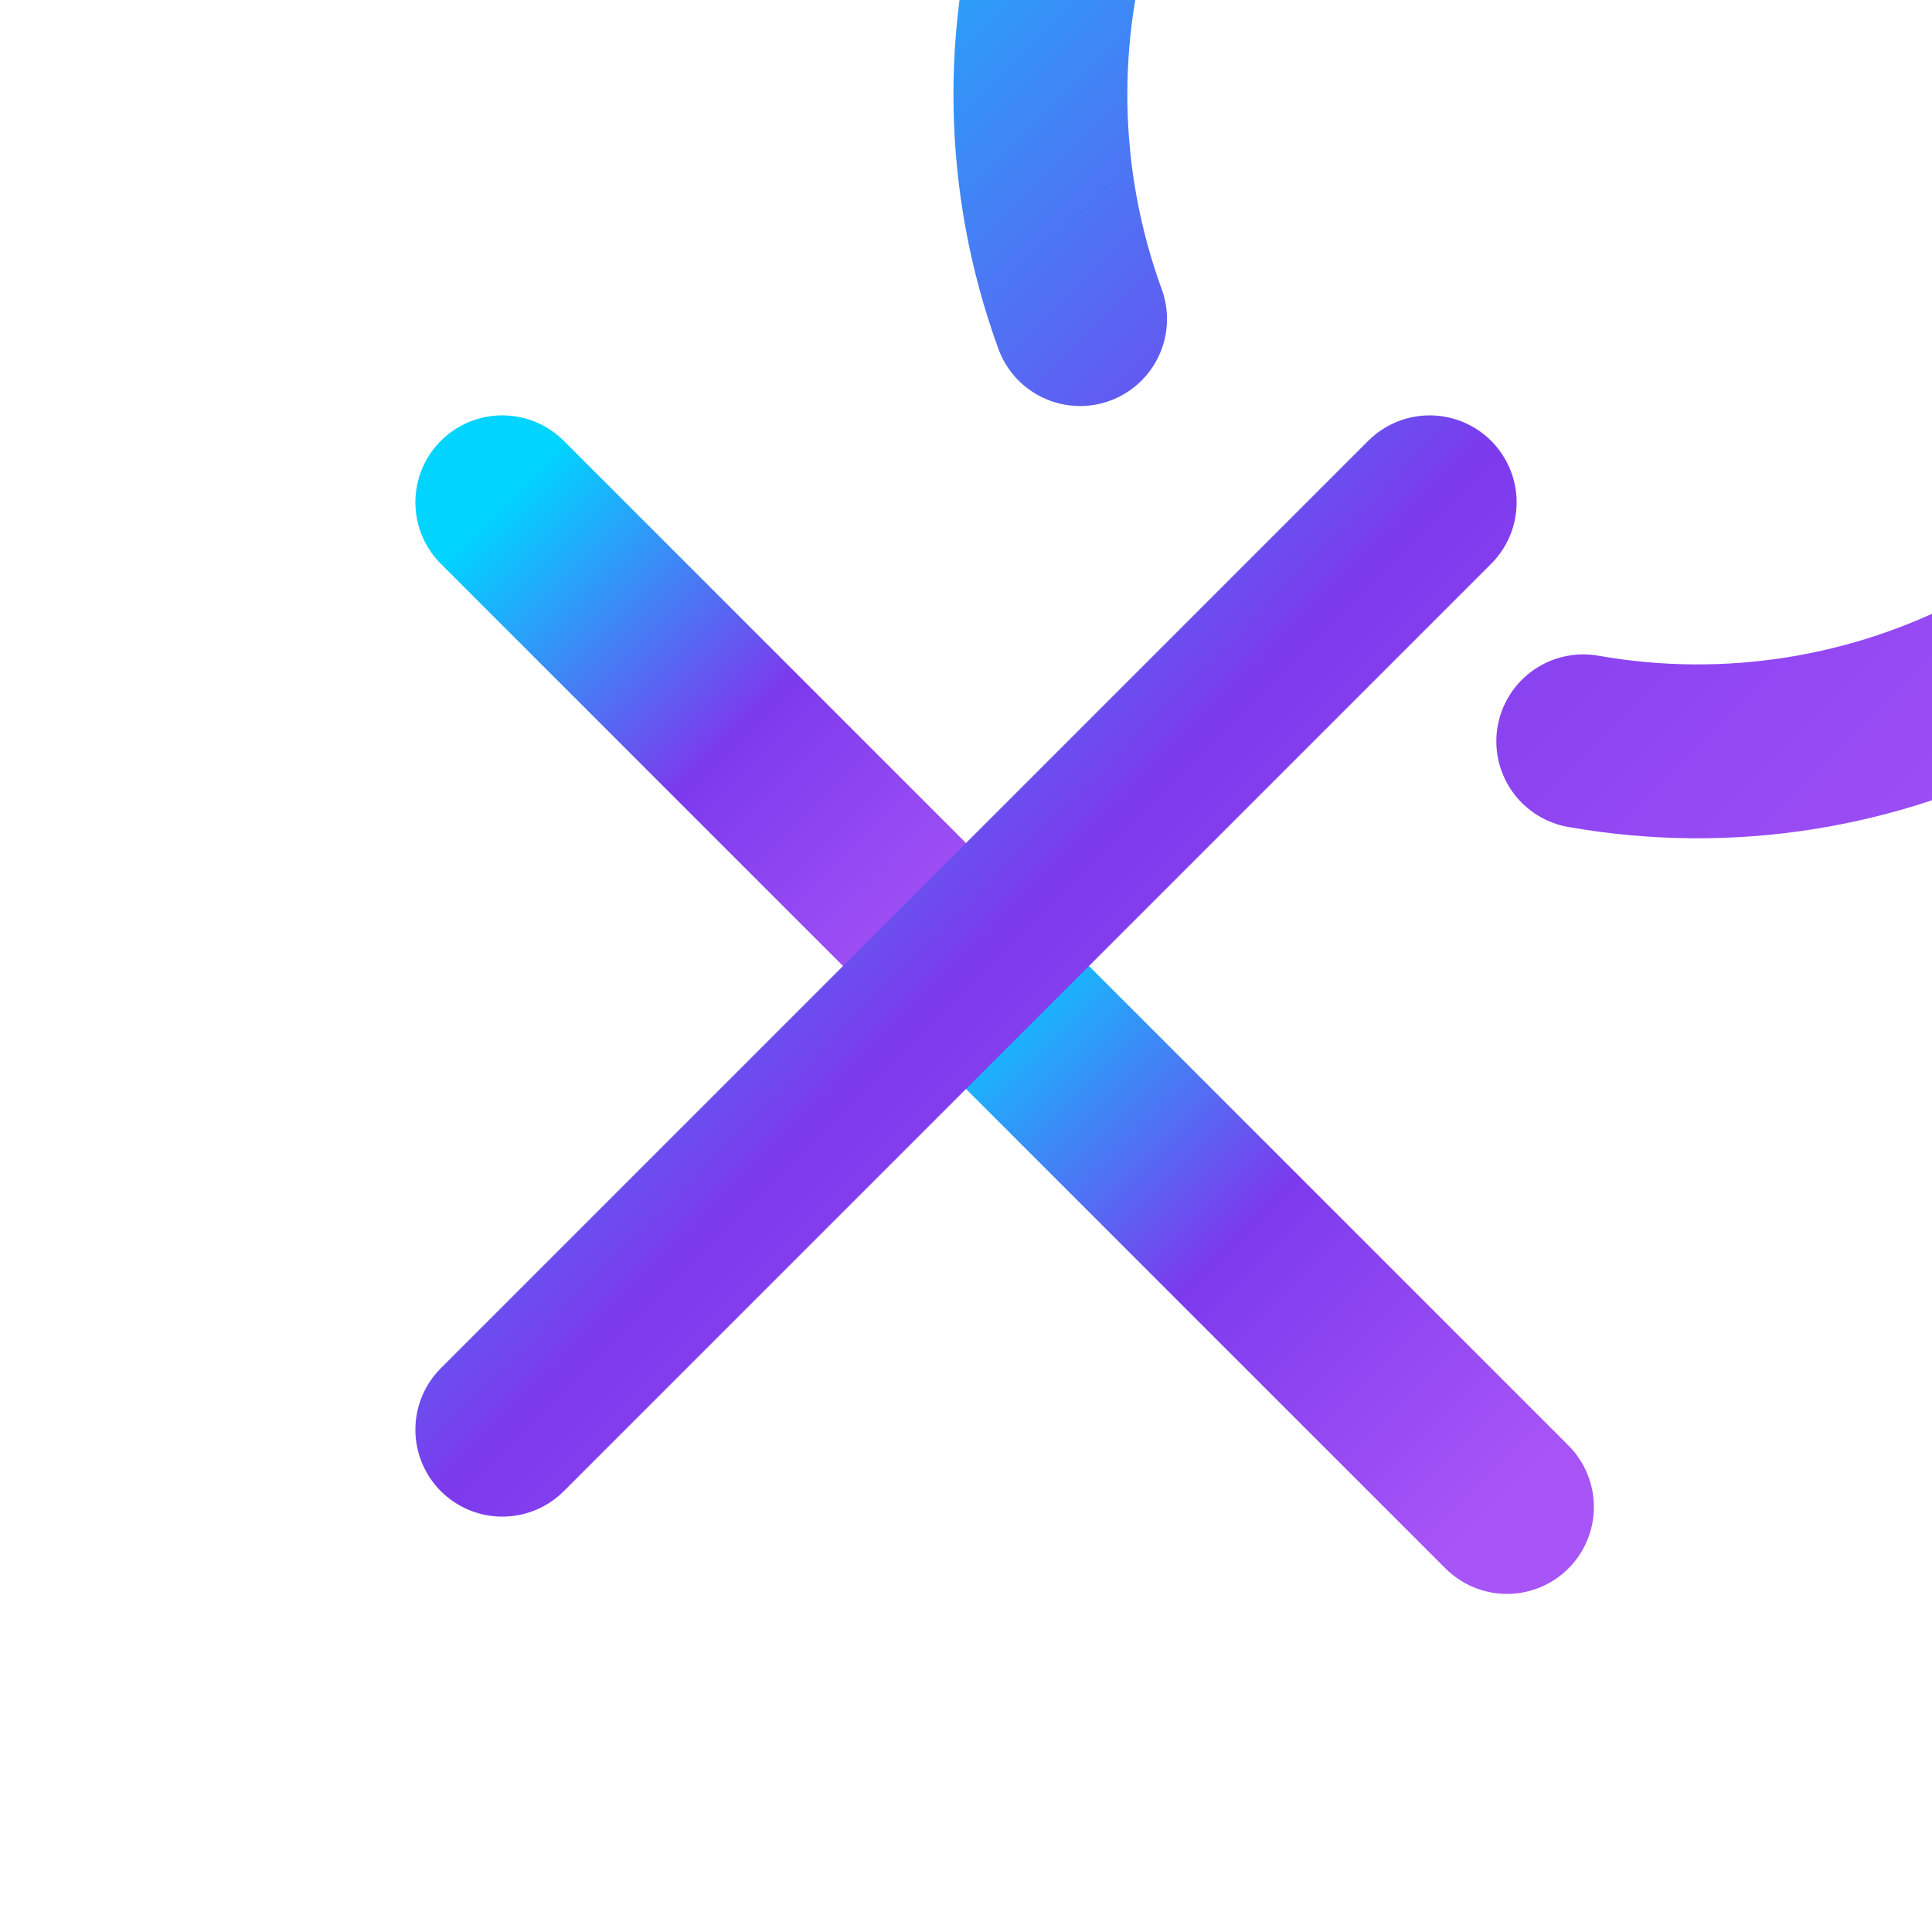
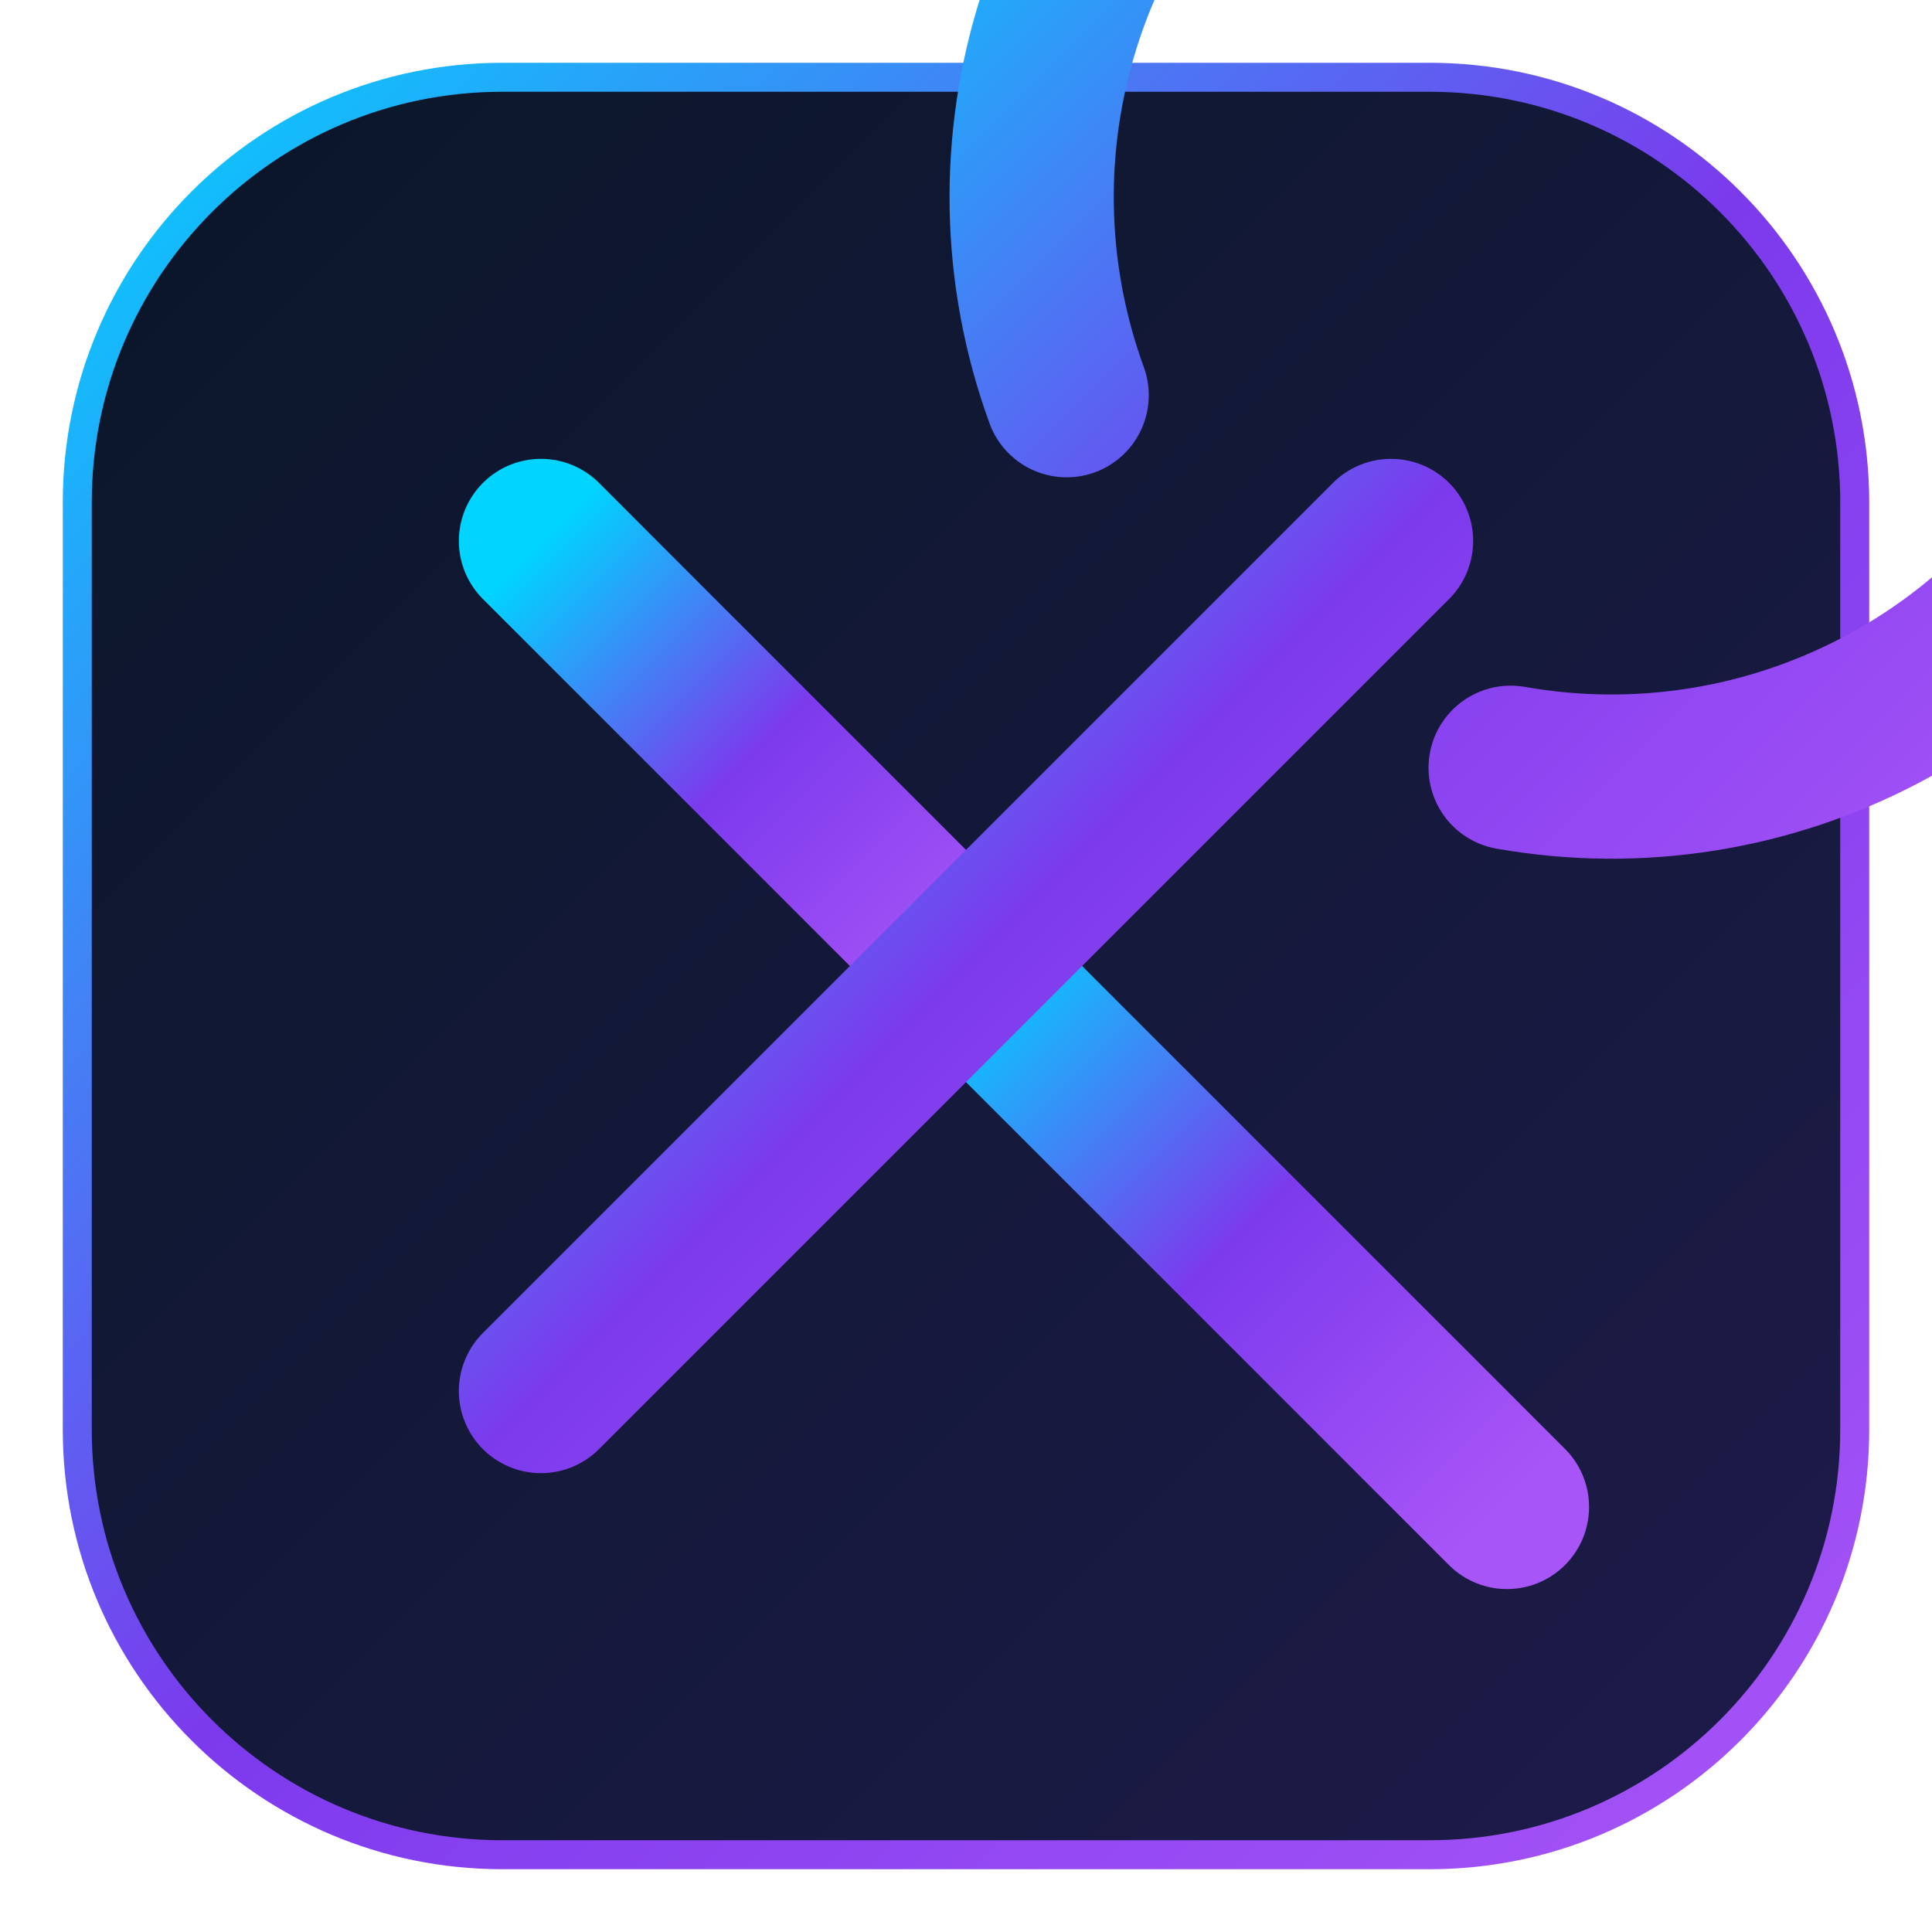
<svg xmlns="http://www.w3.org/2000/svg" width="64" height="64" viewBox="0 0 100 100" fill="none">
  <defs>
    <linearGradient id="qxg" x1="0%" y1="0%" x2="100%" y2="100%">
      <stop offset="0%" stop-color="#00d4ff" />
      <stop offset="50%" stop-color="#7c3aed" />
      <stop offset="100%" stop-color="#a855f7" />
    </linearGradient>
+     <linearGradient id="qxbg" x1="0%" y1="0%" x2="100%" y2="100%">
+       <stop offset="0%" stop-color="#0a1628" />
+       <stop offset="100%" stop-color="#1e1b4b" />
+     </linearGradient>
  </defs>
-   <path d="M 81.950 38.371 A 34 34 0 1 0 55.904 16.516" stroke="url(#qxg)" stroke-width="9" stroke-linecap="round" fill="none" />
-   <line x1="26" y1="26" x2="50" y2="50" stroke="url(#qxg)" stroke-width="9" stroke-linecap="round" />
-   <line x1="50" y1="50" x2="78" y2="78" stroke="url(#qxg)" stroke-width="9" stroke-linecap="round" />
-   <line x1="74" y1="26" x2="26" y2="74" stroke="url(#qxg)" stroke-width="9" stroke-linecap="round" />
+   <rect x="4" y="4" width="92" height="92" rx="22" ry="22" fill="url(#qxbg)" stroke="url(#qxg)" stroke-width="1.5" />
+   <path d="M 78.191 39.739 A 30 30 0 1 0 55.210 20.456" stroke="url(#qxg)" stroke-width="8.5" stroke-linecap="round" fill="none" />
+   <line x1="28" y1="28" x2="50" y2="50" stroke="url(#qxg)" stroke-width="8.5" stroke-linecap="round" />
+   <line x1="50" y1="50" x2="78" y2="78" stroke="url(#qxg)" stroke-width="8.5" stroke-linecap="round" />
+   <line x1="72" y1="28" x2="28" y2="72" stroke="url(#qxg)" stroke-width="8.5" stroke-linecap="round" />
</svg>
